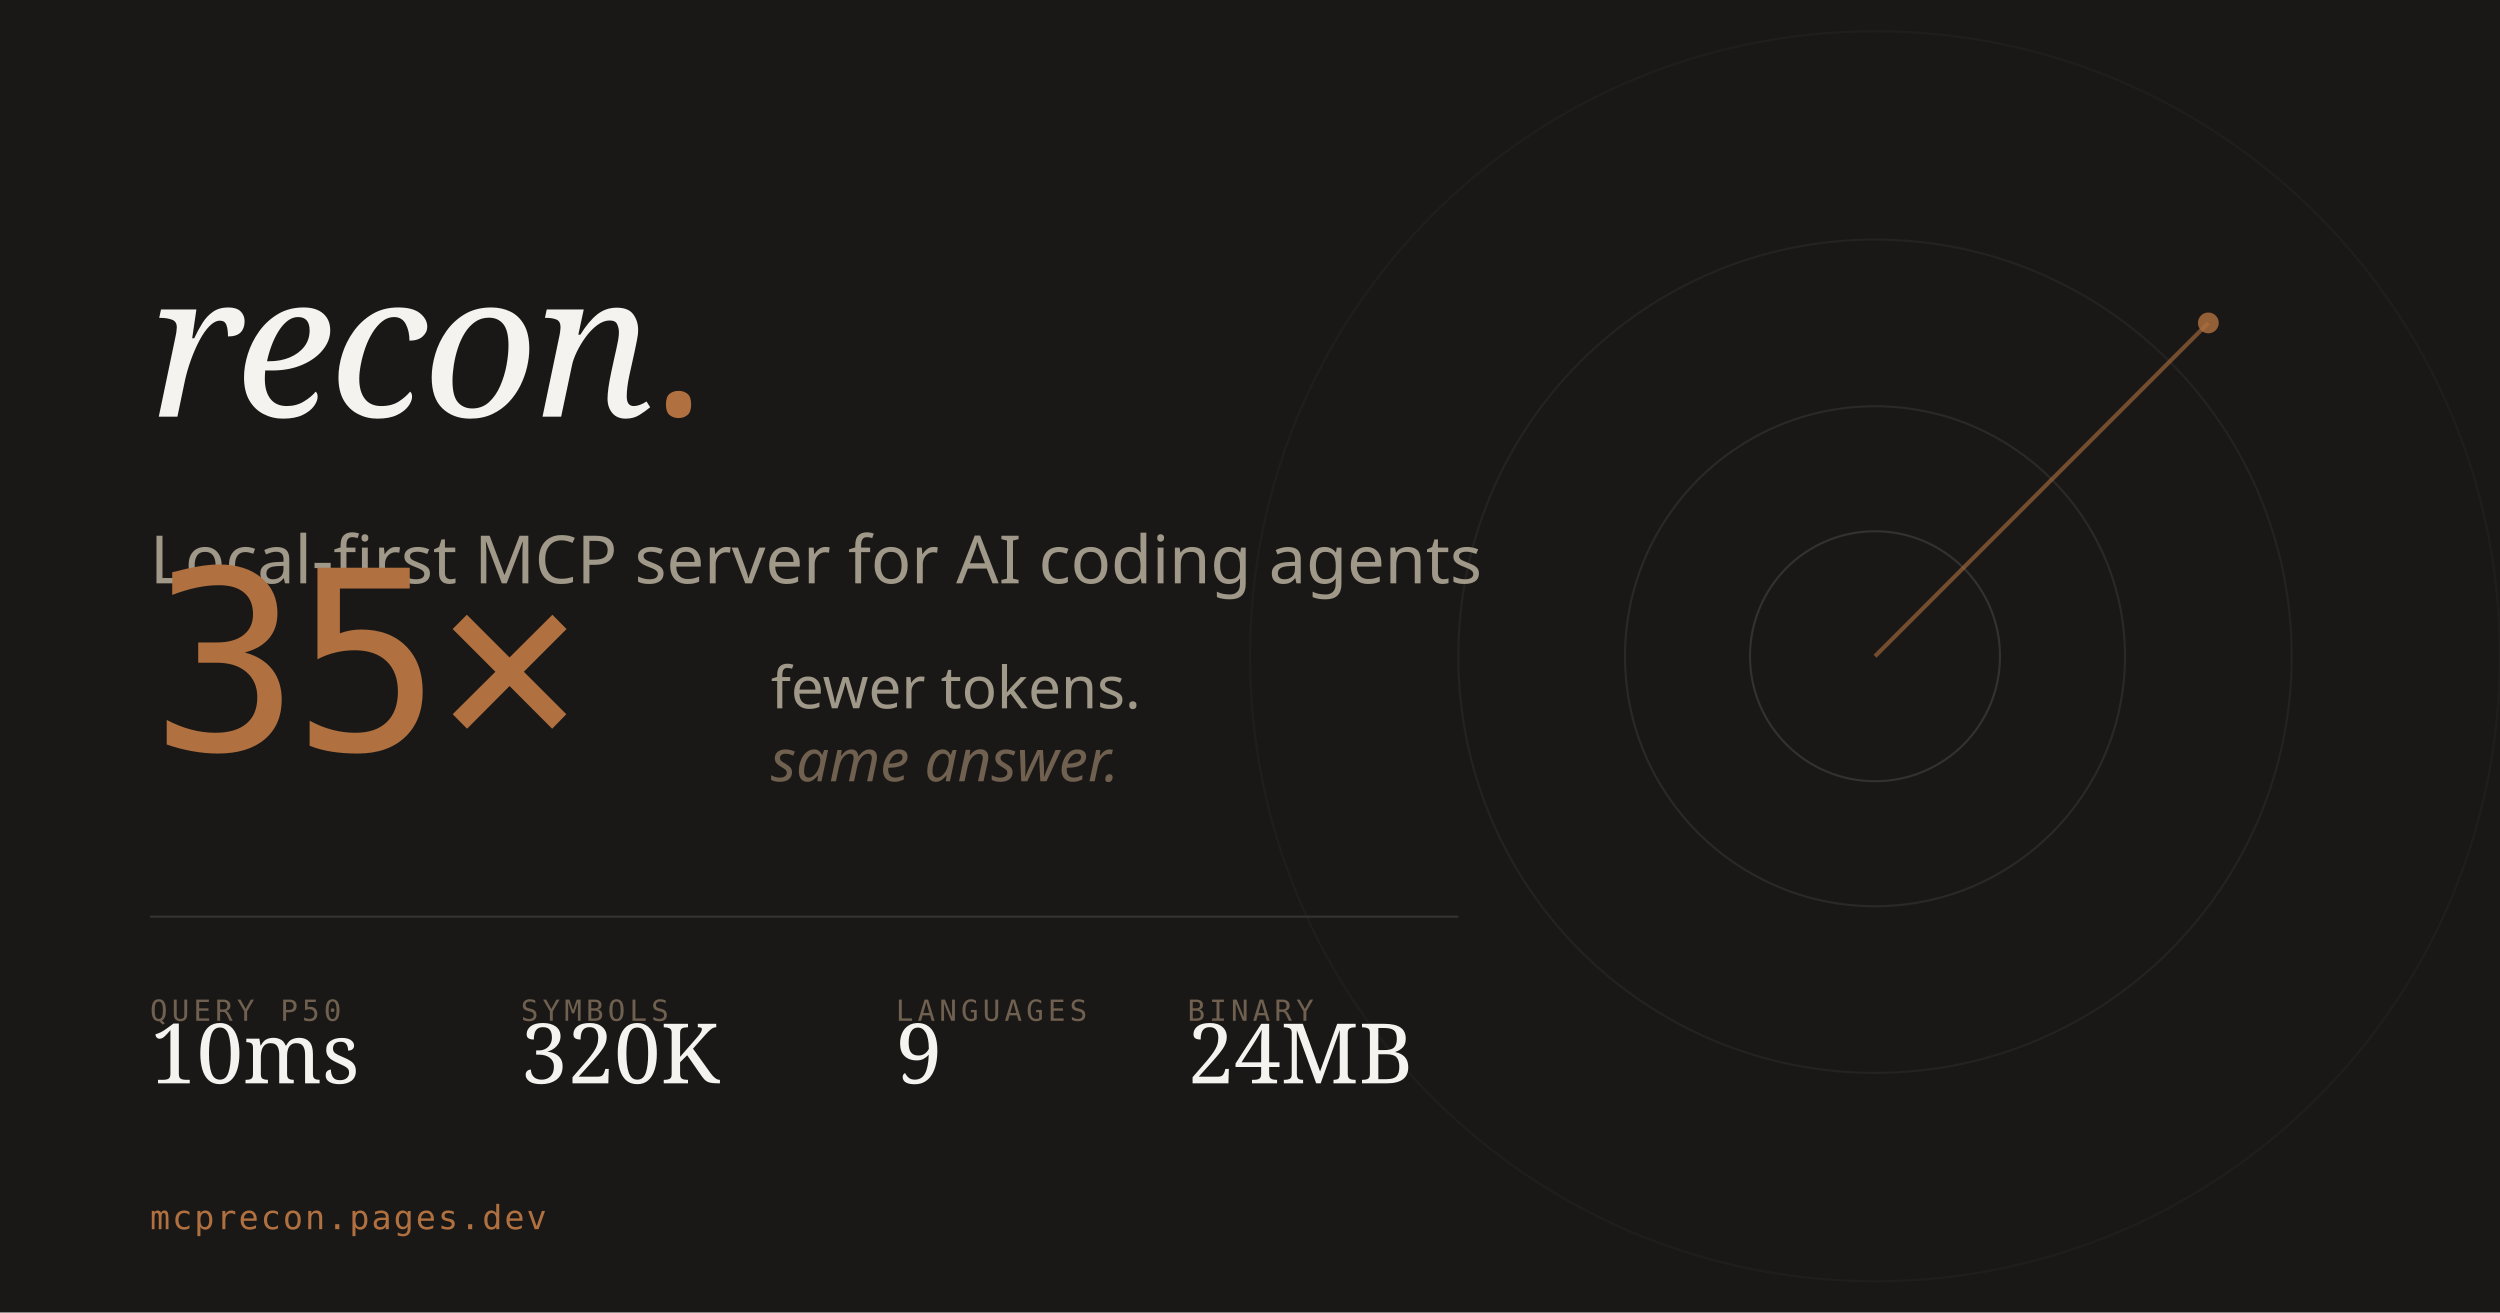
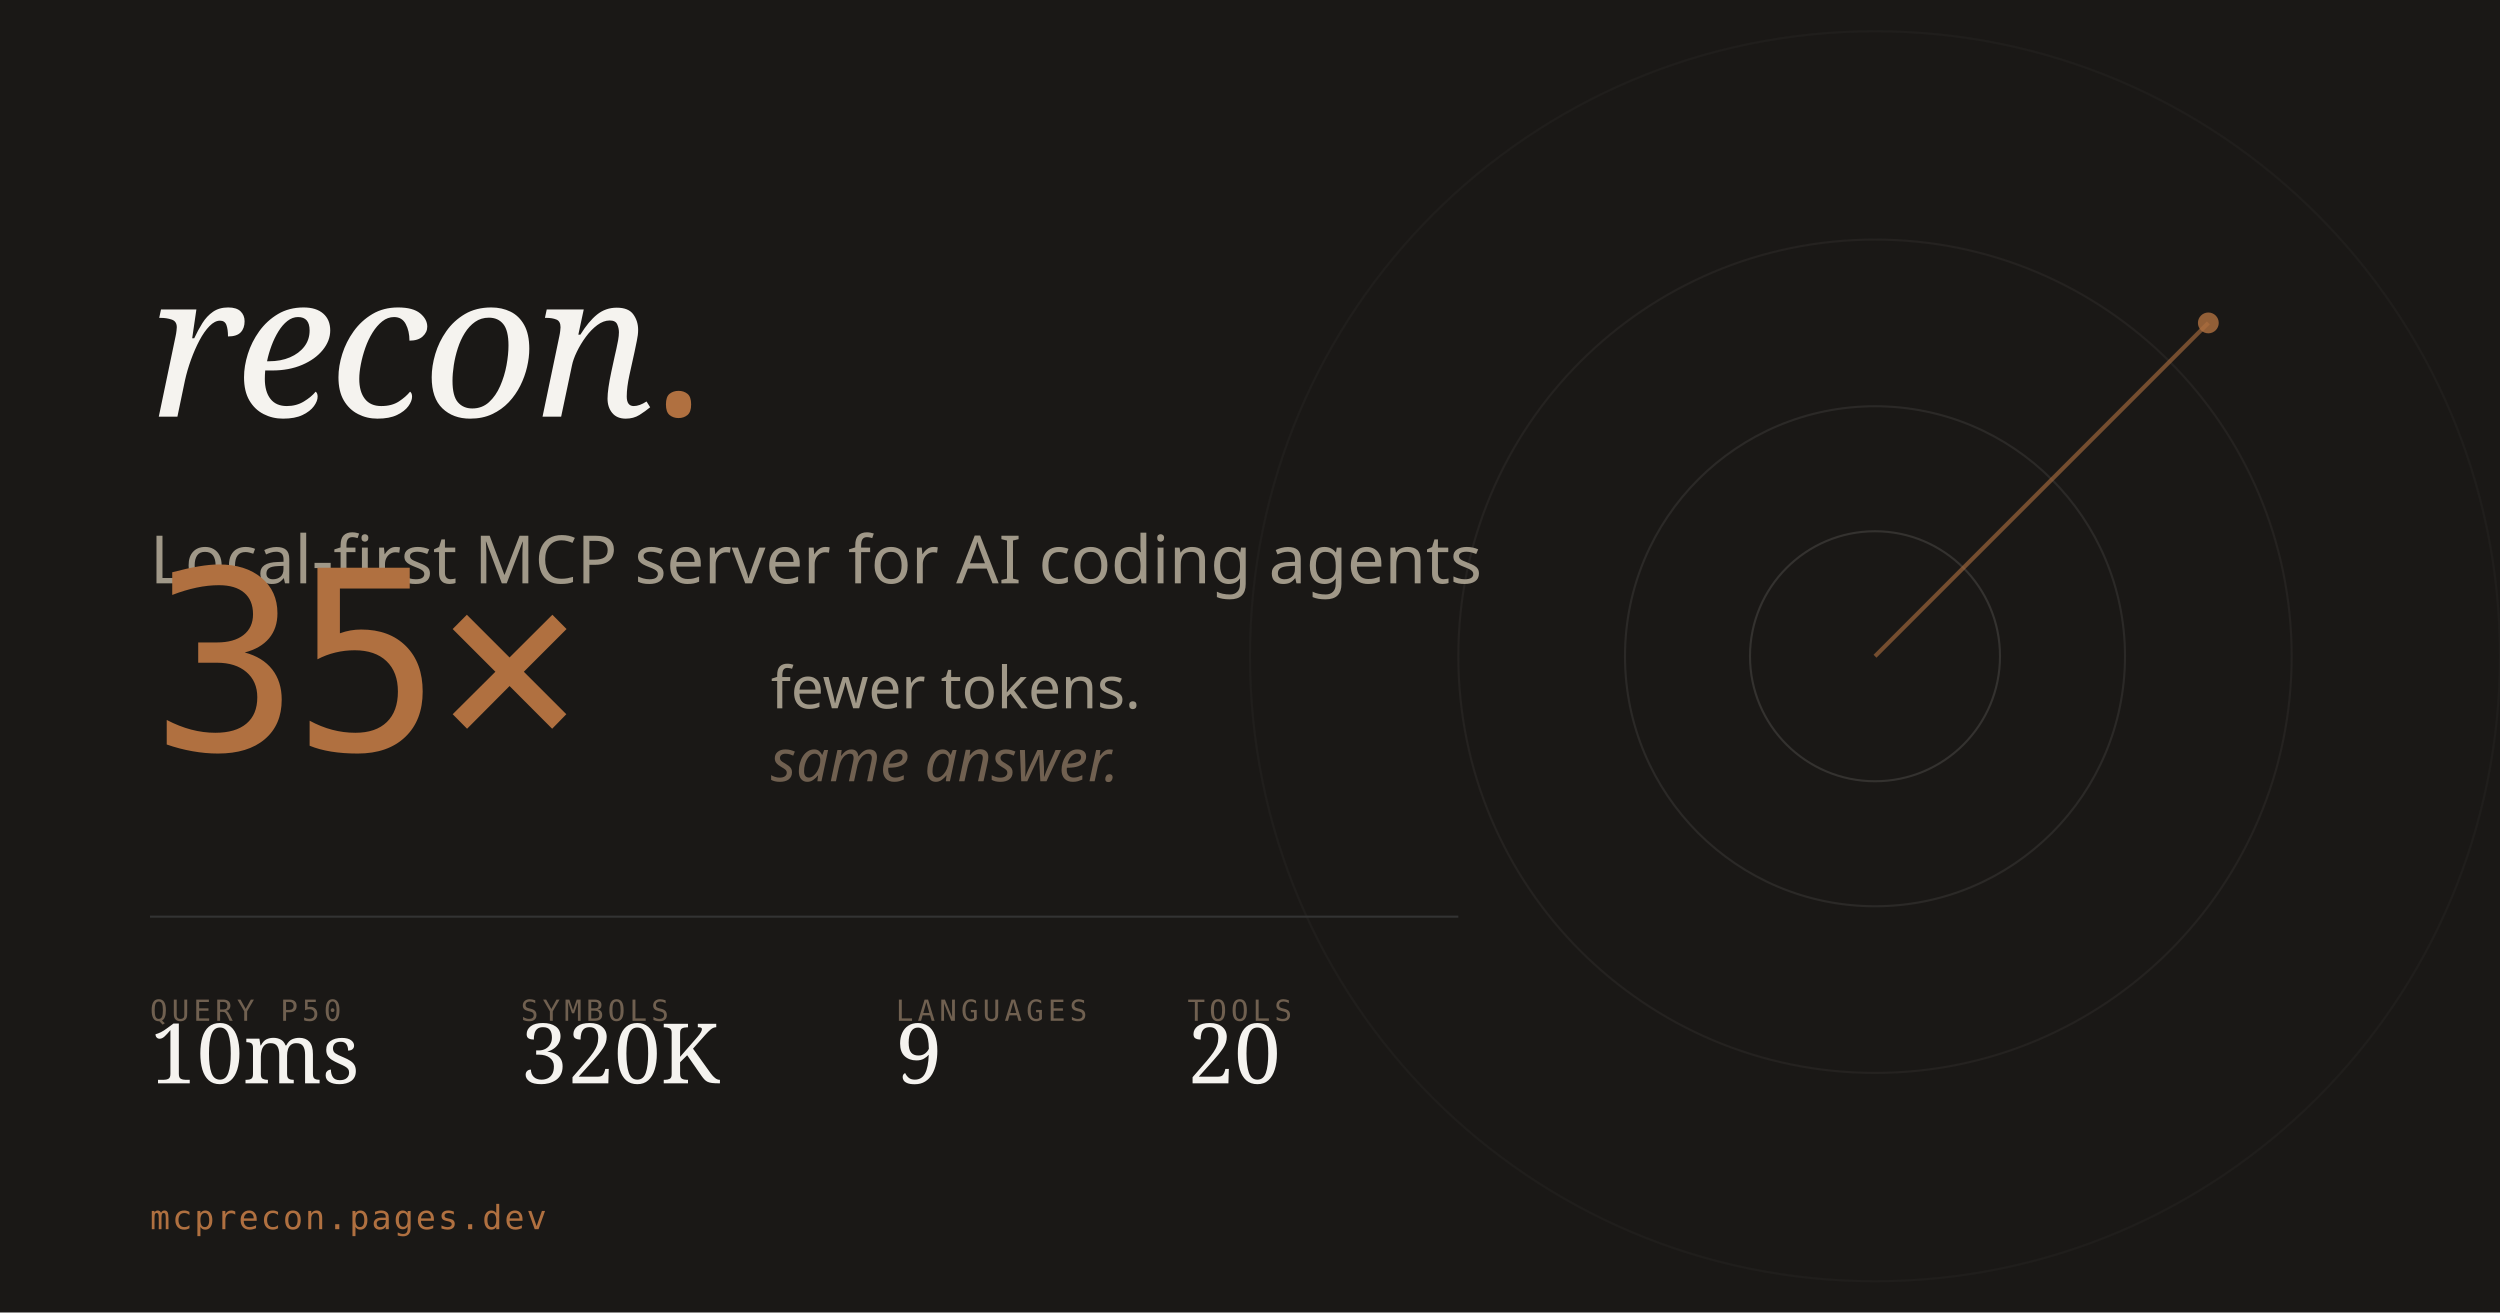
<svg xmlns="http://www.w3.org/2000/svg" width="1200" height="630" viewBox="0 0 1200 630">
  <rect width="1200" height="630" fill="#1a1816" />
  <circle cx="900" cy="315" r="60" stroke="#f5f3ef" stroke-width="1" fill="none" opacity="0.12" />
  <circle cx="900" cy="315" r="120" stroke="#f5f3ef" stroke-width="1" fill="none" opacity="0.08" />
  <circle cx="900" cy="315" r="200" stroke="#f5f3ef" stroke-width="1" fill="none" opacity="0.05" />
  <circle cx="900" cy="315" r="300" stroke="#f5f3ef" stroke-width="1" fill="none" opacity="0.03" />
  <line x1="900" y1="315" x2="1060" y2="155" stroke="#b07040" stroke-width="2" opacity="0.6" />
  <circle cx="1060" cy="155" r="5" fill="#b07040" opacity="0.8" />
  <text x="72" y="200" font-family="Georgia, serif" font-size="96" font-style="italic" fill="#f5f3ef" letter-spacing="-2">recon<tspan fill="#b07040" font-style="normal">.</tspan>
  </text>
  <text x="72" y="280" font-family="system-ui, sans-serif" font-size="32" fill="#a09888" font-weight="300">Local-first MCP server for AI coding agents</text>
  <text x="72" y="360" font-family="monospace" font-size="120" fill="#b07040" letter-spacing="-4" font-weight="400">35×</text>
  <text x="370" y="340" font-family="system-ui, sans-serif" font-size="28" fill="#a09888" font-weight="300">fewer tokens.</text>
  <text x="370" y="375" font-family="system-ui, sans-serif" font-size="28" fill="#706050" font-weight="300" font-style="italic">same answer.</text>
  <line x1="72" y1="440" x2="700" y2="440" stroke="#333" stroke-width="1" />
  <text x="72" y="490" font-family="monospace" font-size="14" fill="#706050" letter-spacing="2">QUERY P50</text>
  <text x="72" y="520" font-family="Georgia, serif" font-size="40" fill="#f5f3ef">10ms</text>
  <text x="250" y="490" font-family="monospace" font-size="14" fill="#706050" letter-spacing="2">SYMBOLS</text>
  <text x="250" y="520" font-family="Georgia, serif" font-size="40" fill="#f5f3ef">320K</text>
  <text x="430" y="490" font-family="monospace" font-size="14" fill="#706050" letter-spacing="2">LANGUAGES</text>
  <text x="430" y="520" font-family="Georgia, serif" font-size="40" fill="#f5f3ef">9</text>
-   <text x="570" y="490" font-family="monospace" font-size="14" fill="#706050" letter-spacing="2">BINARY</text>
-   <text x="570" y="520" font-family="Georgia, serif" font-size="40" fill="#f5f3ef">24MB</text>
+   <text x="570" y="490" font-family="monospace" font-size="14" fill="#706050" letter-spacing="2">TOOLS</text>
+   <text x="570" y="520" font-family="Georgia, serif" font-size="40" fill="#f5f3ef">20</text>
  <text x="72" y="590" font-family="monospace" font-size="16" fill="#b07040" letter-spacing="1">mcprecon.pages.dev</text>
</svg>
